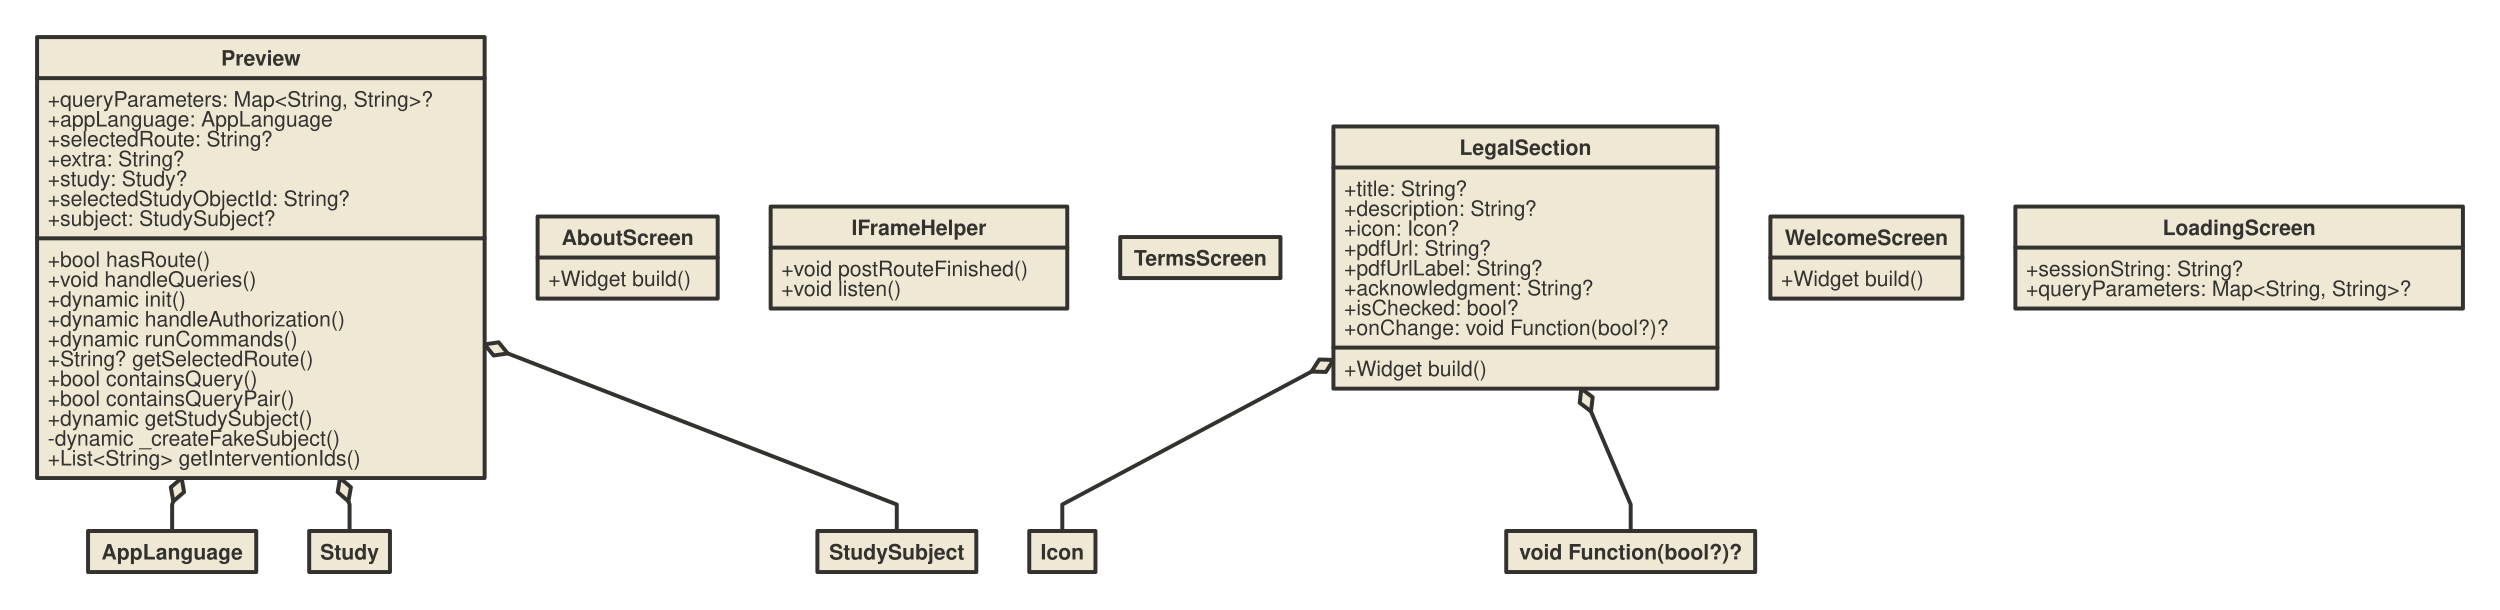
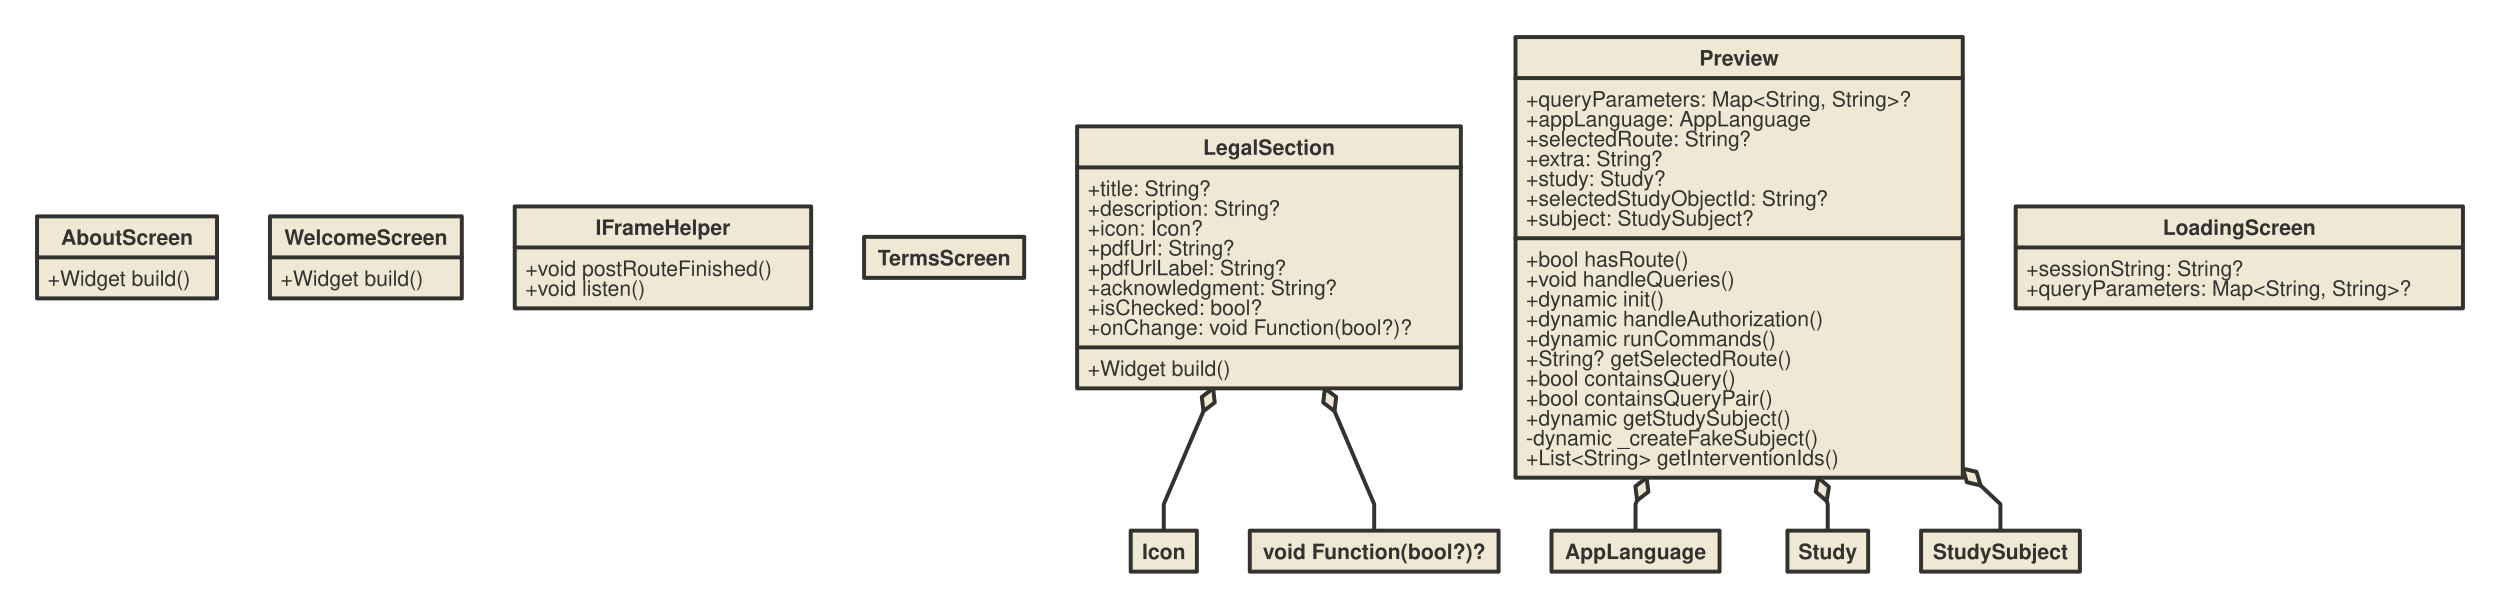
- <svg xmlns="http://www.w3.org/2000/svg" version="1.1" baseProfile="full" width="1888.0" height="460.0" viewbox="0 0 1888 460">
+ <svg xmlns="http://www.w3.org/2000/svg" version="1.1" baseProfile="full" width="1889.3" height="460.0" viewbox="0 0 1889.25 460">
  <g stroke-width="1.0" text-align="left" font="12pt Helvetica, Arial, sans-serif" font-size="12pt" font-family="Helvetica" font-weight="normal" font-style="normal">
    <g font-family="Helvetica" font-size="12pt" font-weight="bold" font-style="normal" stroke-width="3.0" stroke-linejoin="round" stroke-linecap="round" stroke="#33322E">
      <g stroke="transparent" fill="transparent">
-         <rect x="0.0" y="0.0" height="460.0" width="1888.0" stroke="none" />
+         <rect x="0.0" y="0.0" height="460.0" width="1889.3" stroke="none" />
      </g>
      <g transform="translate(8, 8)" fill="#33322E">
        <g transform="translate(20, 20)" fill="#33322E" font-family="Helvetica" font-size="12pt" font-weight="normal" font-style="normal">
-           <path d="M102.9 350.6 L102 353 L102 373 L102.0 373.0 " fill="none" />
-           <g fill="#eee8d5">
-             <path d="M111.0 343.6 L102.9 350.6 L101.0 340.0 L109.2 333.0 Z" />
-           </g>
-           <path d="M235.1 350.6 L236 353 L236 373 L236.0 373.0 " fill="none" />
-           <g fill="#eee8d5">
-             <path d="M237.0 340.0 L235.1 350.6 L227.0 343.6 L228.8 333.0 Z" />
-           </g>
-           <path d="M355.4 238.9 L649.25 353 L649.25 373 L649.3 373.0 " fill="none" />
-           <g fill="#eee8d5">
-             <path d="M348.6 230.5 L355.4 238.9 L344.8 240.5 L338.0 232.1 Z" />
-           </g>
-           <path d="M962.5 252.6 L774.25 353 L774.25 373 L774.3 373.0 " fill="none" />
-           <g fill="#eee8d5">
-             <path d="M973.3 252.9 L962.5 252.6 L968.3 243.5 L979.0 243.8 Z" />
-           </g>
-           <path d="M1173.5 282.7 L1203.5 353 L1203.5 373 L1203.5 373.0 " fill="none" />
-           <g fill="#eee8d5">
-             <path d="M1174.8 272.0 L1173.5 282.7 L1165.0 276.2 L1166.2 265.5 Z" />
+           <path d="M881.5 282.7 L851.5 353 L851.5 373 L851.5 373.0 " fill="none" />
+           <g fill="#eee8d5">
+             <path d="M890.0 276.2 L881.5 282.7 L880.2 272.0 L888.8 265.5 Z" />
+           </g>
+           <path d="M980.5 282.7 L1010.5 353 L1010.5 373 L1010.5 373.0 " fill="none" />
+           <g fill="#eee8d5">
+             <path d="M981.8 272.0 L980.5 282.7 L972.0 276.2 L973.2 265.5 Z" />
+           </g>
+           <path d="M1209.2 350.2 L1208 353 L1208 373 L1208.0 373.0 " fill="none" />
+           <g fill="#eee8d5">
+             <path d="M1217.7 343.7 L1209.2 350.2 L1207.9 339.5 L1216.4 333.0 Z" />
+           </g>
+           <path d="M1352.4 350.6 L1353.25 353 L1353.25 373 L1353.3 373.0 " fill="none" />
+           <g fill="#eee8d5">
+             <path d="M1354.2 340.0 L1352.4 350.6 L1344.2 343.6 L1346.1 333.0 Z" />
+           </g>
+           <path d="M1468.8 338.9 L1483.75 353 L1483.75 373 L1483.8 373.0 " fill="none" />
+           <g fill="#eee8d5">
+             <path d="M1465.7 328.6 L1468.8 338.9 L1458.4 336.4 L1455.3 326.1 Z" />
+           </g>
+           <g data-name="AboutScreen">
+             <g fill="#eee8d5" stroke="#33322E" data-name="AboutScreen">
+               <rect x="0.0" y="135.5" height="62.0" width="136.0" data-name="AboutScreen" />
+               <path d="M0.0 166.5 L136.0 166.5" fill="none" data-name="AboutScreen" />
+             </g>
+             <g transform="translate(0, 135.5)" font-family="Helvetica" font-size="12pt" font-weight="bold" font-style="normal" data-name="AboutScreen">
+               <g transform="translate(8, 8)" fill="#33322E" text-align="center" data-name="AboutScreen">
+                 <text x="60.0" y="13.5" stroke="none" text-anchor="middle" data-name="AboutScreen">AboutScreen</text>
+               </g>
+             </g>
+             <g transform="translate(0, 166.5)" font-family="Helvetica" font-size="12pt" font-weight="normal" font-style="normal" data-name="AboutScreen">
+               <g transform="translate(8, 8)" fill="#33322E" text-align="left" data-name="AboutScreen">
+                 <text x="0.0" y="13.5" stroke="none" data-name="AboutScreen">+Widget build()</text>
+               </g>
+             </g>
+           </g>
+           <g data-name="WelcomeScreen">
+             <g fill="#eee8d5" stroke="#33322E" data-name="WelcomeScreen">
+               <rect x="176.0" y="135.5" height="62.0" width="145.0" data-name="WelcomeScreen" />
+               <path d="M176.0 166.5 L321.0 166.5" fill="none" data-name="WelcomeScreen" />
+             </g>
+             <g transform="translate(176, 135.5)" font-family="Helvetica" font-size="12pt" font-weight="bold" font-style="normal" data-name="WelcomeScreen">
+               <g transform="translate(8, 8)" fill="#33322E" text-align="center" data-name="WelcomeScreen">
+                 <text x="64.5" y="13.5" stroke="none" text-anchor="middle" data-name="WelcomeScreen">WelcomeScreen</text>
+               </g>
+             </g>
+             <g transform="translate(176, 166.5)" font-family="Helvetica" font-size="12pt" font-weight="normal" font-style="normal" data-name="WelcomeScreen">
+               <g transform="translate(8, 8)" fill="#33322E" text-align="left" data-name="WelcomeScreen">
+                 <text x="0.0" y="13.5" stroke="none" data-name="WelcomeScreen">+Widget build()</text>
+               </g>
+             </g>
+           </g>
+           <g data-name="IFrameHelper">
+             <g fill="#eee8d5" stroke="#33322E" data-name="IFrameHelper">
+               <rect x="361.0" y="128.0" height="77.0" width="224.0" data-name="IFrameHelper" />
+               <path d="M361.0 159.0 L585.0 159.0" fill="none" data-name="IFrameHelper" />
+             </g>
+             <g transform="translate(361, 128)" font-family="Helvetica" font-size="12pt" font-weight="bold" font-style="normal" data-name="IFrameHelper">
+               <g transform="translate(8, 8)" fill="#33322E" text-align="center" data-name="IFrameHelper">
+                 <text x="104.0" y="13.5" stroke="none" text-anchor="middle" data-name="IFrameHelper">IFrameHelper</text>
+               </g>
+             </g>
+             <g transform="translate(361, 159)" font-family="Helvetica" font-size="12pt" font-weight="normal" font-style="normal" data-name="IFrameHelper">
+               <g transform="translate(8, 8)" fill="#33322E" text-align="left" data-name="IFrameHelper">
+                 <text x="0.0" y="13.5" stroke="none" data-name="IFrameHelper">+void postRouteFinished()</text>
+                 <text x="0.0" y="28.5" stroke="none" data-name="IFrameHelper">+void listen()</text>
+               </g>
+             </g>
+           </g>
+           <g data-name="TermsScreen">
+             <g fill="#eee8d5" stroke="#33322E" data-name="TermsScreen">
+               <rect x="625.0" y="151.0" height="31.0" width="121.0" data-name="TermsScreen" />
+             </g>
+             <g transform="translate(625, 151)" font-family="Helvetica" font-size="12pt" font-weight="bold" font-style="normal" data-name="TermsScreen">
+               <g transform="translate(8, 8)" fill="#33322E" text-align="center" data-name="TermsScreen">
+                 <text x="52.5" y="13.5" stroke="none" text-anchor="middle" data-name="TermsScreen">TermsScreen</text>
+               </g>
+             </g>
+           </g>
+           <g data-name="LegalSection">
+             <g fill="#eee8d5" stroke="#33322E" data-name="LegalSection">
+               <rect x="786.0" y="67.5" height="198.0" width="290.0" data-name="LegalSection" />
+               <path d="M786.0 98.5 L1076.0 98.5" fill="none" data-name="LegalSection" />
+               <path d="M786.0 234.5 L1076.0 234.5" fill="none" data-name="LegalSection" />
+             </g>
+             <g transform="translate(786, 67.5)" font-family="Helvetica" font-size="12pt" font-weight="bold" font-style="normal" data-name="LegalSection">
+               <g transform="translate(8, 8)" fill="#33322E" text-align="center" data-name="LegalSection">
+                 <text x="137.0" y="13.5" stroke="none" text-anchor="middle" data-name="LegalSection">LegalSection</text>
+               </g>
+             </g>
+             <g transform="translate(786, 98.5)" font-family="Helvetica" font-size="12pt" font-weight="normal" font-style="normal" data-name="LegalSection">
+               <g transform="translate(8, 8)" fill="#33322E" text-align="left" data-name="LegalSection">
+                 <text x="0.0" y="13.5" stroke="none" data-name="LegalSection">+title: String?</text>
+                 <text x="0.0" y="28.5" stroke="none" data-name="LegalSection">+description: String?</text>
+                 <text x="0.0" y="43.5" stroke="none" data-name="LegalSection">+icon: Icon?</text>
+                 <text x="0.0" y="58.5" stroke="none" data-name="LegalSection">+pdfUrl: String?</text>
+                 <text x="0.0" y="73.5" stroke="none" data-name="LegalSection">+pdfUrlLabel: String?</text>
+                 <text x="0.0" y="88.5" stroke="none" data-name="LegalSection">+acknowledgment: String?</text>
+                 <text x="0.0" y="103.5" stroke="none" data-name="LegalSection">+isChecked: bool?</text>
+                 <text x="0.0" y="118.5" stroke="none" data-name="LegalSection">+onChange: void Function(bool?)?</text>
+               </g>
+             </g>
+             <g transform="translate(786, 234.5)" font-family="Helvetica" font-size="12pt" font-weight="normal" font-style="normal" data-name="LegalSection">
+               <g transform="translate(8, 8)" fill="#33322E" text-align="left" data-name="LegalSection">
+                 <text x="0.0" y="13.5" stroke="none" data-name="LegalSection">+Widget build()</text>
+               </g>
+             </g>
+           </g>
+           <g data-name="Icon">
+             <g fill="#eee8d5" stroke="#33322E" data-name="Icon">
+               <rect x="826.5" y="373.0" height="31.0" width="50.0" data-name="Icon" />
+             </g>
+             <g transform="translate(826.5, 373)" font-family="Helvetica" font-size="12pt" font-weight="bold" font-style="normal" data-name="Icon">
+               <g transform="translate(8, 8)" fill="#33322E" text-align="center" data-name="Icon">
+                 <text x="17.0" y="13.5" stroke="none" text-anchor="middle" data-name="Icon">Icon</text>
+               </g>
+             </g>
+           </g>
+           <g data-name="void Function(bool?)?">
+             <g fill="#eee8d5" stroke="#33322E" data-name="void Function(bool?)?">
+               <rect x="916.5" y="373.0" height="31.0" width="188.0" data-name="void Function(bool?)?" />
+             </g>
+             <g transform="translate(916.5, 373)" font-family="Helvetica" font-size="12pt" font-weight="bold" font-style="normal" data-name="void Function(bool?)?">
+               <g transform="translate(8, 8)" fill="#33322E" text-align="center" data-name="void Function(bool?)?">
+                 <text x="86.0" y="13.5" stroke="none" text-anchor="middle" data-name="void Function(bool?)?">void Function(bool?)?</text>
+               </g>
+             </g>
          </g>
          <g data-name="Preview">
            <g fill="#eee8d5" stroke="#33322E" data-name="Preview">
-               <rect x="0.0" y="0.0" height="333.0" width="338.0" data-name="Preview" />
-               <path d="M0.0 31.0 L338.0 31.0" fill="none" data-name="Preview" />
-               <path d="M0.0 152.0 L338.0 152.0" fill="none" data-name="Preview" />
-             </g>
-             <g transform="translate(0, 0)" font-family="Helvetica" font-size="12pt" font-weight="bold" font-style="normal" data-name="Preview">
+               <rect x="1117.3" y="0.0" height="333.0" width="338.0" data-name="Preview" />
+               <path d="M1117.3 31.0 L1455.3 31.0" fill="none" data-name="Preview" />
+               <path d="M1117.3 152.0 L1455.3 152.0" fill="none" data-name="Preview" />
+             </g>
+             <g transform="translate(1117.25, 0)" font-family="Helvetica" font-size="12pt" font-weight="bold" font-style="normal" data-name="Preview">
              <g transform="translate(8, 8)" fill="#33322E" text-align="center" data-name="Preview">
                <text x="161.0" y="13.5" stroke="none" text-anchor="middle" data-name="Preview">Preview</text>
              </g>
            </g>
-             <g transform="translate(0, 31)" font-family="Helvetica" font-size="12pt" font-weight="normal" font-style="normal" data-name="Preview">
+             <g transform="translate(1117.25, 31)" font-family="Helvetica" font-size="12pt" font-weight="normal" font-style="normal" data-name="Preview">
              <g transform="translate(8, 8)" fill="#33322E" text-align="left" data-name="Preview">
                <text x="0.0" y="13.5" stroke="none" data-name="Preview">+queryParameters: Map&lt;String, String&gt;?</text>
                <text x="0.0" y="28.5" stroke="none" data-name="Preview">+appLanguage: AppLanguage</text>
                <text x="0.0" y="43.5" stroke="none" data-name="Preview">+selectedRoute: String?</text>
                <text x="0.0" y="58.5" stroke="none" data-name="Preview">+extra: String?</text>
                <text x="0.0" y="73.5" stroke="none" data-name="Preview">+study: Study?</text>
                <text x="0.0" y="88.5" stroke="none" data-name="Preview">+selectedStudyObjectId: String?</text>
                <text x="0.0" y="103.5" stroke="none" data-name="Preview">+subject: StudySubject?</text>
              </g>
            </g>
-             <g transform="translate(0, 152)" font-family="Helvetica" font-size="12pt" font-weight="normal" font-style="normal" data-name="Preview">
+             <g transform="translate(1117.25, 152)" font-family="Helvetica" font-size="12pt" font-weight="normal" font-style="normal" data-name="Preview">
              <g transform="translate(8, 8)" fill="#33322E" text-align="left" data-name="Preview">
                <text x="0.0" y="13.5" stroke="none" data-name="Preview">+bool hasRoute()</text>
                <text x="0.0" y="28.5" stroke="none" data-name="Preview">+void handleQueries()</text>
                <text x="0.0" y="43.5" stroke="none" data-name="Preview">+dynamic init()</text>
                <text x="0.0" y="58.5" stroke="none" data-name="Preview">+dynamic handleAuthorization()</text>
                <text x="0.0" y="73.5" stroke="none" data-name="Preview">+dynamic runCommands()</text>
                <text x="0.0" y="88.5" stroke="none" data-name="Preview">+String? getSelectedRoute()</text>
                <text x="0.0" y="103.5" stroke="none" data-name="Preview">+bool containsQuery()</text>
                <text x="0.0" y="118.5" stroke="none" data-name="Preview">+bool containsQueryPair()</text>
                <text x="0.0" y="133.5" stroke="none" data-name="Preview">+dynamic getStudySubject()</text>
                <text x="0.0" y="148.5" stroke="none" data-name="Preview">-dynamic _createFakeSubject()</text>
                <text x="0.0" y="163.5" stroke="none" data-name="Preview">+List&lt;String&gt; getInterventionIds()</text>
              </g>
            </g>
          </g>
          <g data-name="AppLanguage">
            <g fill="#eee8d5" stroke="#33322E" data-name="AppLanguage">
-               <rect x="38.5" y="373.0" height="31.0" width="127.0" data-name="AppLanguage" />
-             </g>
-             <g transform="translate(38.5, 373)" font-family="Helvetica" font-size="12pt" font-weight="bold" font-style="normal" data-name="AppLanguage">
+               <rect x="1144.5" y="373.0" height="31.0" width="127.0" data-name="AppLanguage" />
+             </g>
+             <g transform="translate(1144.5, 373)" font-family="Helvetica" font-size="12pt" font-weight="bold" font-style="normal" data-name="AppLanguage">
              <g transform="translate(8, 8)" fill="#33322E" text-align="center" data-name="AppLanguage">
                <text x="55.5" y="13.5" stroke="none" text-anchor="middle" data-name="AppLanguage">AppLanguage</text>
              </g>
            </g>
          </g>
          <g data-name="Study">
            <g fill="#eee8d5" stroke="#33322E" data-name="Study">
-               <rect x="205.5" y="373.0" height="31.0" width="61.0" data-name="Study" />
-             </g>
-             <g transform="translate(205.5, 373)" font-family="Helvetica" font-size="12pt" font-weight="bold" font-style="normal" data-name="Study">
+               <rect x="1322.8" y="373.0" height="31.0" width="61.0" data-name="Study" />
+             </g>
+             <g transform="translate(1322.75, 373)" font-family="Helvetica" font-size="12pt" font-weight="bold" font-style="normal" data-name="Study">
              <g transform="translate(8, 8)" fill="#33322E" text-align="center" data-name="Study">
                <text x="22.5" y="13.5" stroke="none" text-anchor="middle" data-name="Study">Study</text>
              </g>
            </g>
          </g>
          <g data-name="StudySubject">
            <g fill="#eee8d5" stroke="#33322E" data-name="StudySubject">
-               <rect x="589.3" y="373.0" height="31.0" width="120.0" data-name="StudySubject" />
-             </g>
-             <g transform="translate(589.25, 373)" font-family="Helvetica" font-size="12pt" font-weight="bold" font-style="normal" data-name="StudySubject">
+               <rect x="1423.8" y="373.0" height="31.0" width="120.0" data-name="StudySubject" />
+             </g>
+             <g transform="translate(1423.75, 373)" font-family="Helvetica" font-size="12pt" font-weight="bold" font-style="normal" data-name="StudySubject">
              <g transform="translate(8, 8)" fill="#33322E" text-align="center" data-name="StudySubject">
                <text x="52.0" y="13.5" stroke="none" text-anchor="middle" data-name="StudySubject">StudySubject</text>
              </g>
            </g>
          </g>
-           <g data-name="AboutScreen">
-             <g fill="#eee8d5" stroke="#33322E" data-name="AboutScreen">
-               <rect x="378.0" y="135.5" height="62.0" width="136.0" data-name="AboutScreen" />
-               <path d="M378.0 166.5 L514.0 166.5" fill="none" data-name="AboutScreen" />
-             </g>
-             <g transform="translate(378, 135.5)" font-family="Helvetica" font-size="12pt" font-weight="bold" font-style="normal" data-name="AboutScreen">
-               <g transform="translate(8, 8)" fill="#33322E" text-align="center" data-name="AboutScreen">
-                 <text x="60.0" y="13.5" stroke="none" text-anchor="middle" data-name="AboutScreen">AboutScreen</text>
-               </g>
-             </g>
-             <g transform="translate(378, 166.5)" font-family="Helvetica" font-size="12pt" font-weight="normal" font-style="normal" data-name="AboutScreen">
-               <g transform="translate(8, 8)" fill="#33322E" text-align="left" data-name="AboutScreen">
-                 <text x="0.0" y="13.5" stroke="none" data-name="AboutScreen">+Widget build()</text>
-               </g>
-             </g>
-           </g>
-           <g data-name="IFrameHelper">
-             <g fill="#eee8d5" stroke="#33322E" data-name="IFrameHelper">
-               <rect x="554.0" y="128.0" height="77.0" width="224.0" data-name="IFrameHelper" />
-               <path d="M554.0 159.0 L778.0 159.0" fill="none" data-name="IFrameHelper" />
-             </g>
-             <g transform="translate(554, 128)" font-family="Helvetica" font-size="12pt" font-weight="bold" font-style="normal" data-name="IFrameHelper">
-               <g transform="translate(8, 8)" fill="#33322E" text-align="center" data-name="IFrameHelper">
-                 <text x="104.0" y="13.5" stroke="none" text-anchor="middle" data-name="IFrameHelper">IFrameHelper</text>
-               </g>
-             </g>
-             <g transform="translate(554, 159)" font-family="Helvetica" font-size="12pt" font-weight="normal" font-style="normal" data-name="IFrameHelper">
-               <g transform="translate(8, 8)" fill="#33322E" text-align="left" data-name="IFrameHelper">
-                 <text x="0.0" y="13.5" stroke="none" data-name="IFrameHelper">+void postRouteFinished()</text>
-                 <text x="0.0" y="28.5" stroke="none" data-name="IFrameHelper">+void listen()</text>
-               </g>
-             </g>
-           </g>
-           <g data-name="TermsScreen">
-             <g fill="#eee8d5" stroke="#33322E" data-name="TermsScreen">
-               <rect x="818.0" y="151.0" height="31.0" width="121.0" data-name="TermsScreen" />
-             </g>
-             <g transform="translate(818, 151)" font-family="Helvetica" font-size="12pt" font-weight="bold" font-style="normal" data-name="TermsScreen">
-               <g transform="translate(8, 8)" fill="#33322E" text-align="center" data-name="TermsScreen">
-                 <text x="52.5" y="13.5" stroke="none" text-anchor="middle" data-name="TermsScreen">TermsScreen</text>
-               </g>
-             </g>
-           </g>
-           <g data-name="LegalSection">
-             <g fill="#eee8d5" stroke="#33322E" data-name="LegalSection">
-               <rect x="979.0" y="67.5" height="198.0" width="290.0" data-name="LegalSection" />
-               <path d="M979.0 98.5 L1269.0 98.5" fill="none" data-name="LegalSection" />
-               <path d="M979.0 234.5 L1269.0 234.5" fill="none" data-name="LegalSection" />
-             </g>
-             <g transform="translate(979, 67.5)" font-family="Helvetica" font-size="12pt" font-weight="bold" font-style="normal" data-name="LegalSection">
-               <g transform="translate(8, 8)" fill="#33322E" text-align="center" data-name="LegalSection">
-                 <text x="137.0" y="13.5" stroke="none" text-anchor="middle" data-name="LegalSection">LegalSection</text>
-               </g>
-             </g>
-             <g transform="translate(979, 98.5)" font-family="Helvetica" font-size="12pt" font-weight="normal" font-style="normal" data-name="LegalSection">
-               <g transform="translate(8, 8)" fill="#33322E" text-align="left" data-name="LegalSection">
-                 <text x="0.0" y="13.5" stroke="none" data-name="LegalSection">+title: String?</text>
-                 <text x="0.0" y="28.5" stroke="none" data-name="LegalSection">+description: String?</text>
-                 <text x="0.0" y="43.5" stroke="none" data-name="LegalSection">+icon: Icon?</text>
-                 <text x="0.0" y="58.5" stroke="none" data-name="LegalSection">+pdfUrl: String?</text>
-                 <text x="0.0" y="73.5" stroke="none" data-name="LegalSection">+pdfUrlLabel: String?</text>
-                 <text x="0.0" y="88.5" stroke="none" data-name="LegalSection">+acknowledgment: String?</text>
-                 <text x="0.0" y="103.5" stroke="none" data-name="LegalSection">+isChecked: bool?</text>
-                 <text x="0.0" y="118.5" stroke="none" data-name="LegalSection">+onChange: void Function(bool?)?</text>
-               </g>
-             </g>
-             <g transform="translate(979, 234.5)" font-family="Helvetica" font-size="12pt" font-weight="normal" font-style="normal" data-name="LegalSection">
-               <g transform="translate(8, 8)" fill="#33322E" text-align="left" data-name="LegalSection">
-                 <text x="0.0" y="13.5" stroke="none" data-name="LegalSection">+Widget build()</text>
-               </g>
-             </g>
-           </g>
-           <g data-name="Icon">
-             <g fill="#eee8d5" stroke="#33322E" data-name="Icon">
-               <rect x="749.3" y="373.0" height="31.0" width="50.0" data-name="Icon" />
-             </g>
-             <g transform="translate(749.25, 373)" font-family="Helvetica" font-size="12pt" font-weight="bold" font-style="normal" data-name="Icon">
-               <g transform="translate(8, 8)" fill="#33322E" text-align="center" data-name="Icon">
-                 <text x="17.0" y="13.5" stroke="none" text-anchor="middle" data-name="Icon">Icon</text>
-               </g>
-             </g>
-           </g>
-           <g data-name="void Function(bool?)?">
-             <g fill="#eee8d5" stroke="#33322E" data-name="void Function(bool?)?">
-               <rect x="1109.5" y="373.0" height="31.0" width="188.0" data-name="void Function(bool?)?" />
-             </g>
-             <g transform="translate(1109.5, 373)" font-family="Helvetica" font-size="12pt" font-weight="bold" font-style="normal" data-name="void Function(bool?)?">
-               <g transform="translate(8, 8)" fill="#33322E" text-align="center" data-name="void Function(bool?)?">
-                 <text x="86.0" y="13.5" stroke="none" text-anchor="middle" data-name="void Function(bool?)?">void Function(bool?)?</text>
-               </g>
-             </g>
-           </g>
-           <g data-name="WelcomeScreen">
-             <g fill="#eee8d5" stroke="#33322E" data-name="WelcomeScreen">
-               <rect x="1309.0" y="135.5" height="62.0" width="145.0" data-name="WelcomeScreen" />
-               <path d="M1309.0 166.5 L1454.0 166.5" fill="none" data-name="WelcomeScreen" />
-             </g>
-             <g transform="translate(1309, 135.5)" font-family="Helvetica" font-size="12pt" font-weight="bold" font-style="normal" data-name="WelcomeScreen">
-               <g transform="translate(8, 8)" fill="#33322E" text-align="center" data-name="WelcomeScreen">
-                 <text x="64.5" y="13.5" stroke="none" text-anchor="middle" data-name="WelcomeScreen">WelcomeScreen</text>
-               </g>
-             </g>
-             <g transform="translate(1309, 166.5)" font-family="Helvetica" font-size="12pt" font-weight="normal" font-style="normal" data-name="WelcomeScreen">
-               <g transform="translate(8, 8)" fill="#33322E" text-align="left" data-name="WelcomeScreen">
-                 <text x="0.0" y="13.5" stroke="none" data-name="WelcomeScreen">+Widget build()</text>
-               </g>
-             </g>
-           </g>
          <g data-name="LoadingScreen">
            <g fill="#eee8d5" stroke="#33322E" data-name="LoadingScreen">
-               <rect x="1494.0" y="128.0" height="77.0" width="338.0" data-name="LoadingScreen" />
-               <path d="M1494.0 159.0 L1832.0 159.0" fill="none" data-name="LoadingScreen" />
-             </g>
-             <g transform="translate(1494, 128)" font-family="Helvetica" font-size="12pt" font-weight="bold" font-style="normal" data-name="LoadingScreen">
+               <rect x="1495.3" y="128.0" height="77.0" width="338.0" data-name="LoadingScreen" />
+               <path d="M1495.3 159.0 L1833.3 159.0" fill="none" data-name="LoadingScreen" />
+             </g>
+             <g transform="translate(1495.25, 128)" font-family="Helvetica" font-size="12pt" font-weight="bold" font-style="normal" data-name="LoadingScreen">
              <g transform="translate(8, 8)" fill="#33322E" text-align="center" data-name="LoadingScreen">
                <text x="161.0" y="13.5" stroke="none" text-anchor="middle" data-name="LoadingScreen">LoadingScreen</text>
              </g>
            </g>
-             <g transform="translate(1494, 159)" font-family="Helvetica" font-size="12pt" font-weight="normal" font-style="normal" data-name="LoadingScreen">
+             <g transform="translate(1495.25, 159)" font-family="Helvetica" font-size="12pt" font-weight="normal" font-style="normal" data-name="LoadingScreen">
              <g transform="translate(8, 8)" fill="#33322E" text-align="left" data-name="LoadingScreen">
                <text x="0.0" y="13.5" stroke="none" data-name="LoadingScreen">+sessionString: String?</text>
                <text x="0.0" y="28.5" stroke="none" data-name="LoadingScreen">+queryParameters: Map&lt;String, String&gt;?</text>
              </g>
            </g>
          </g>
        </g>
      </g>
    </g>
  </g>
</svg>
